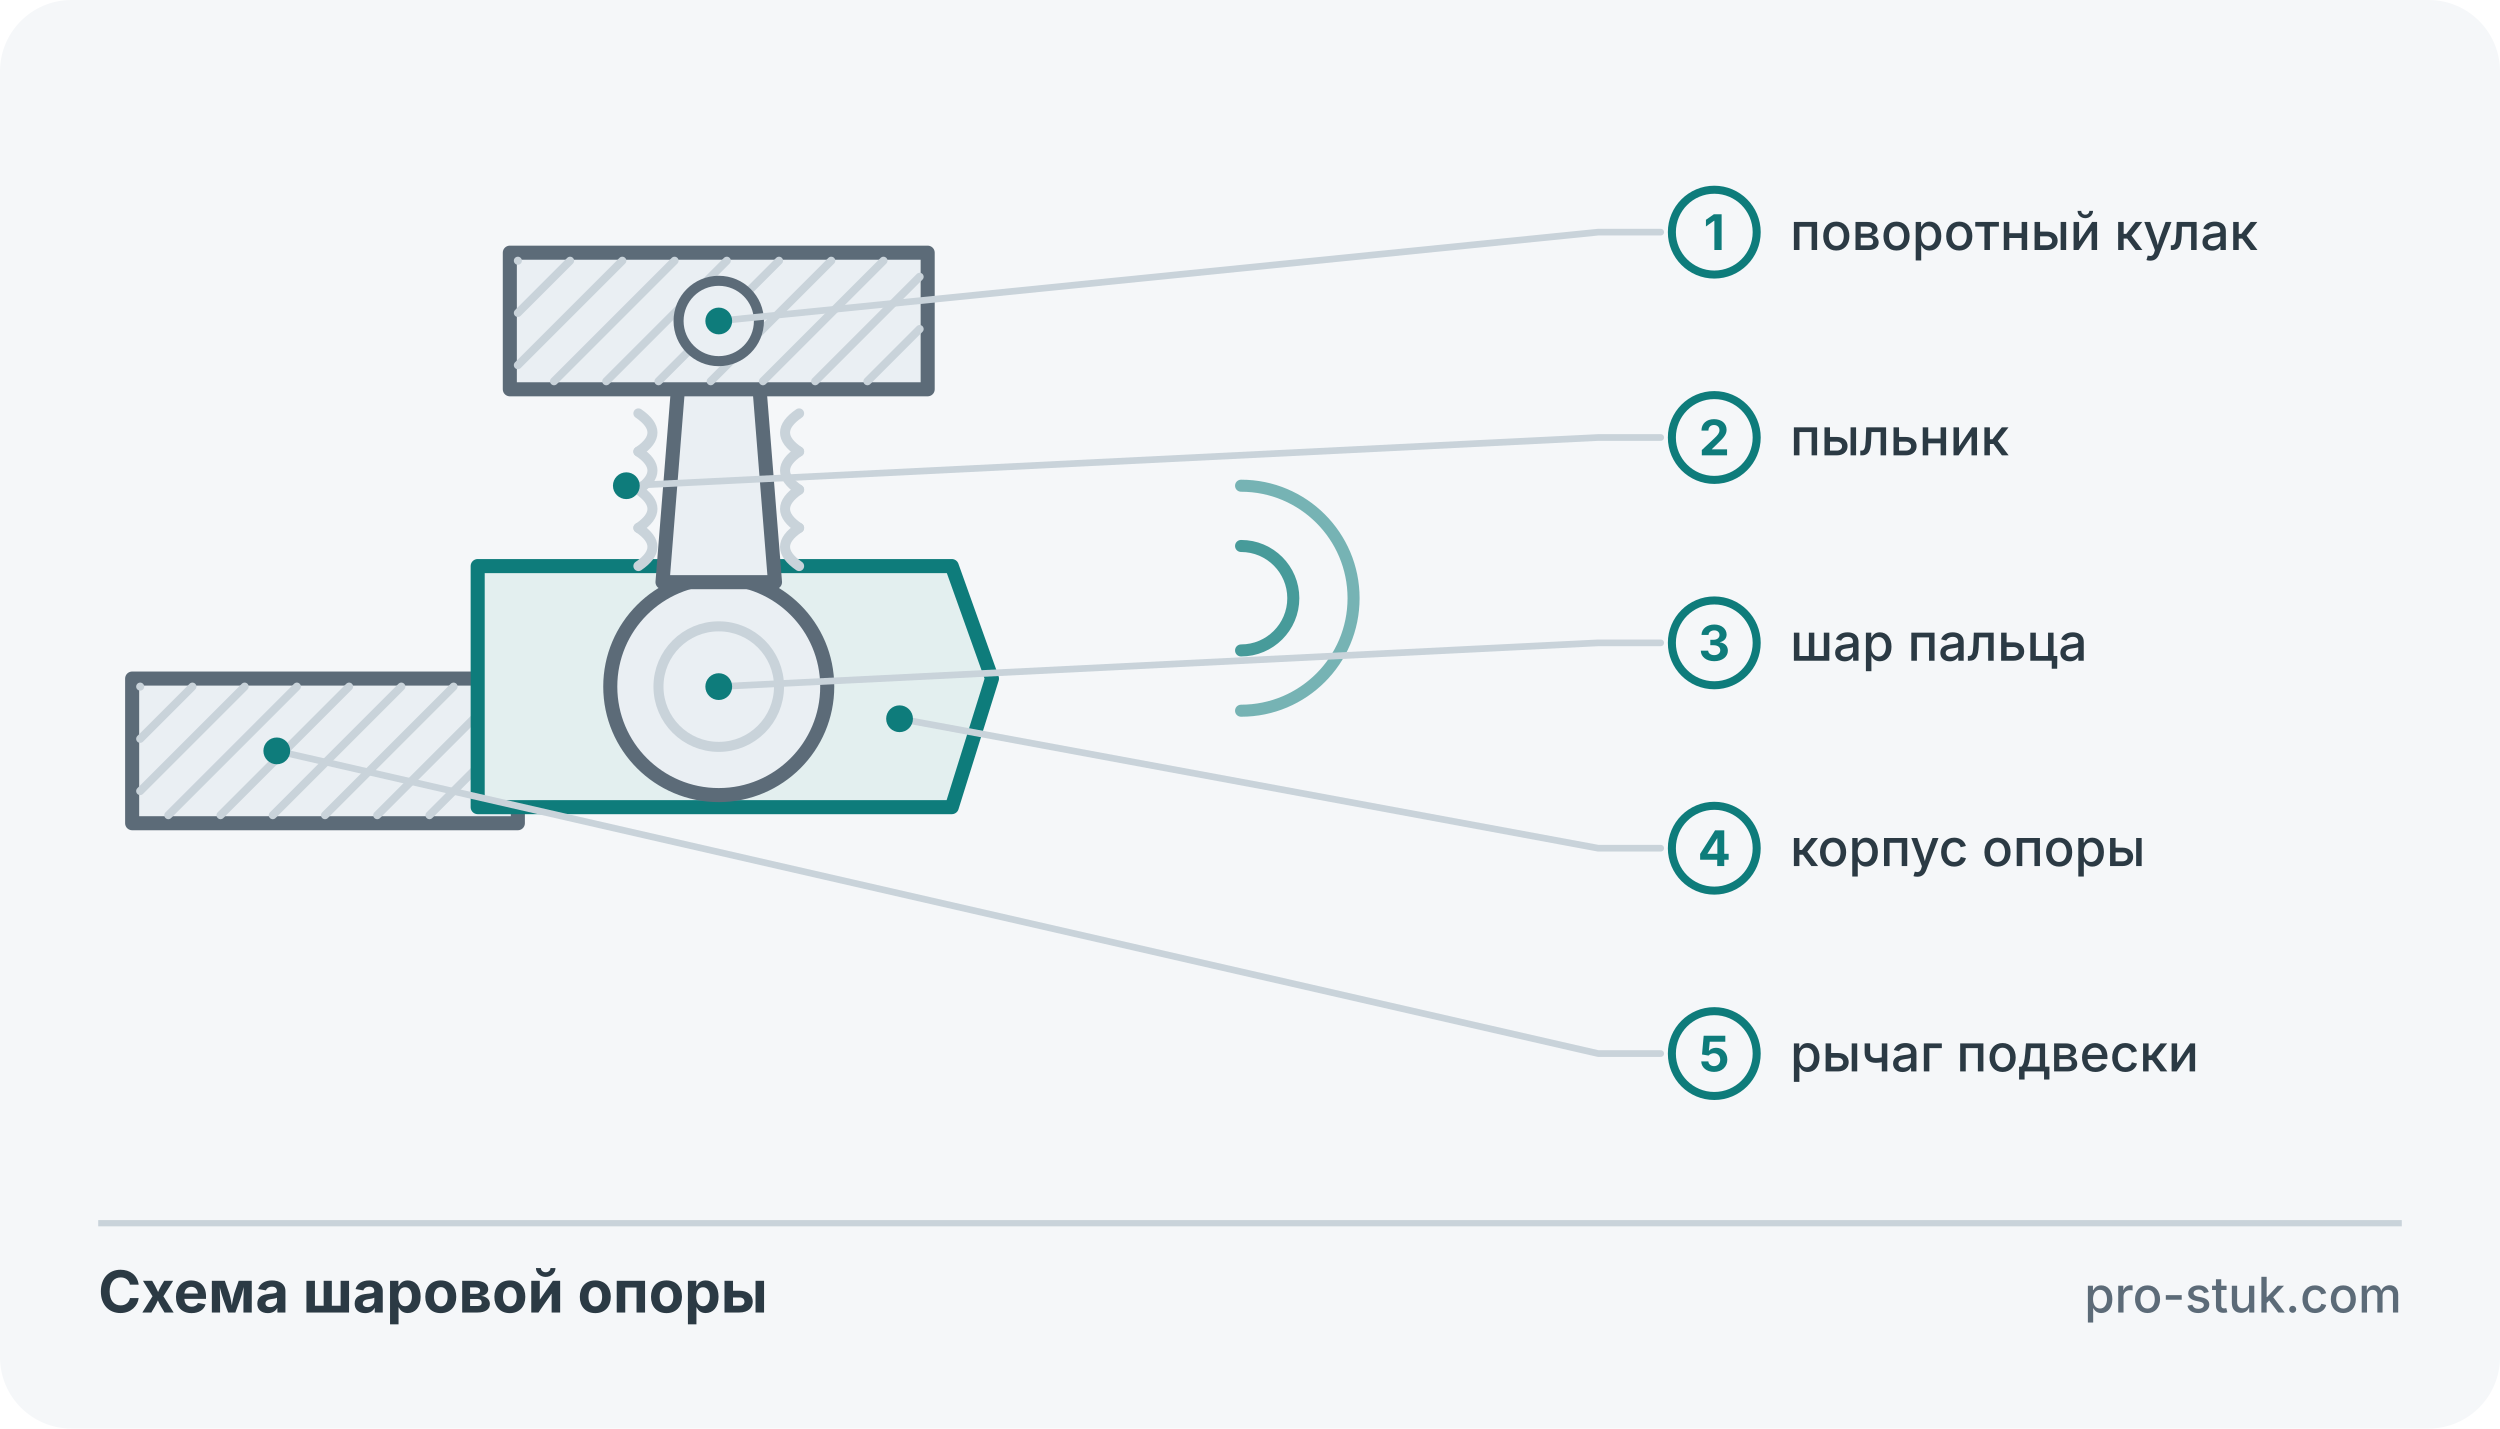
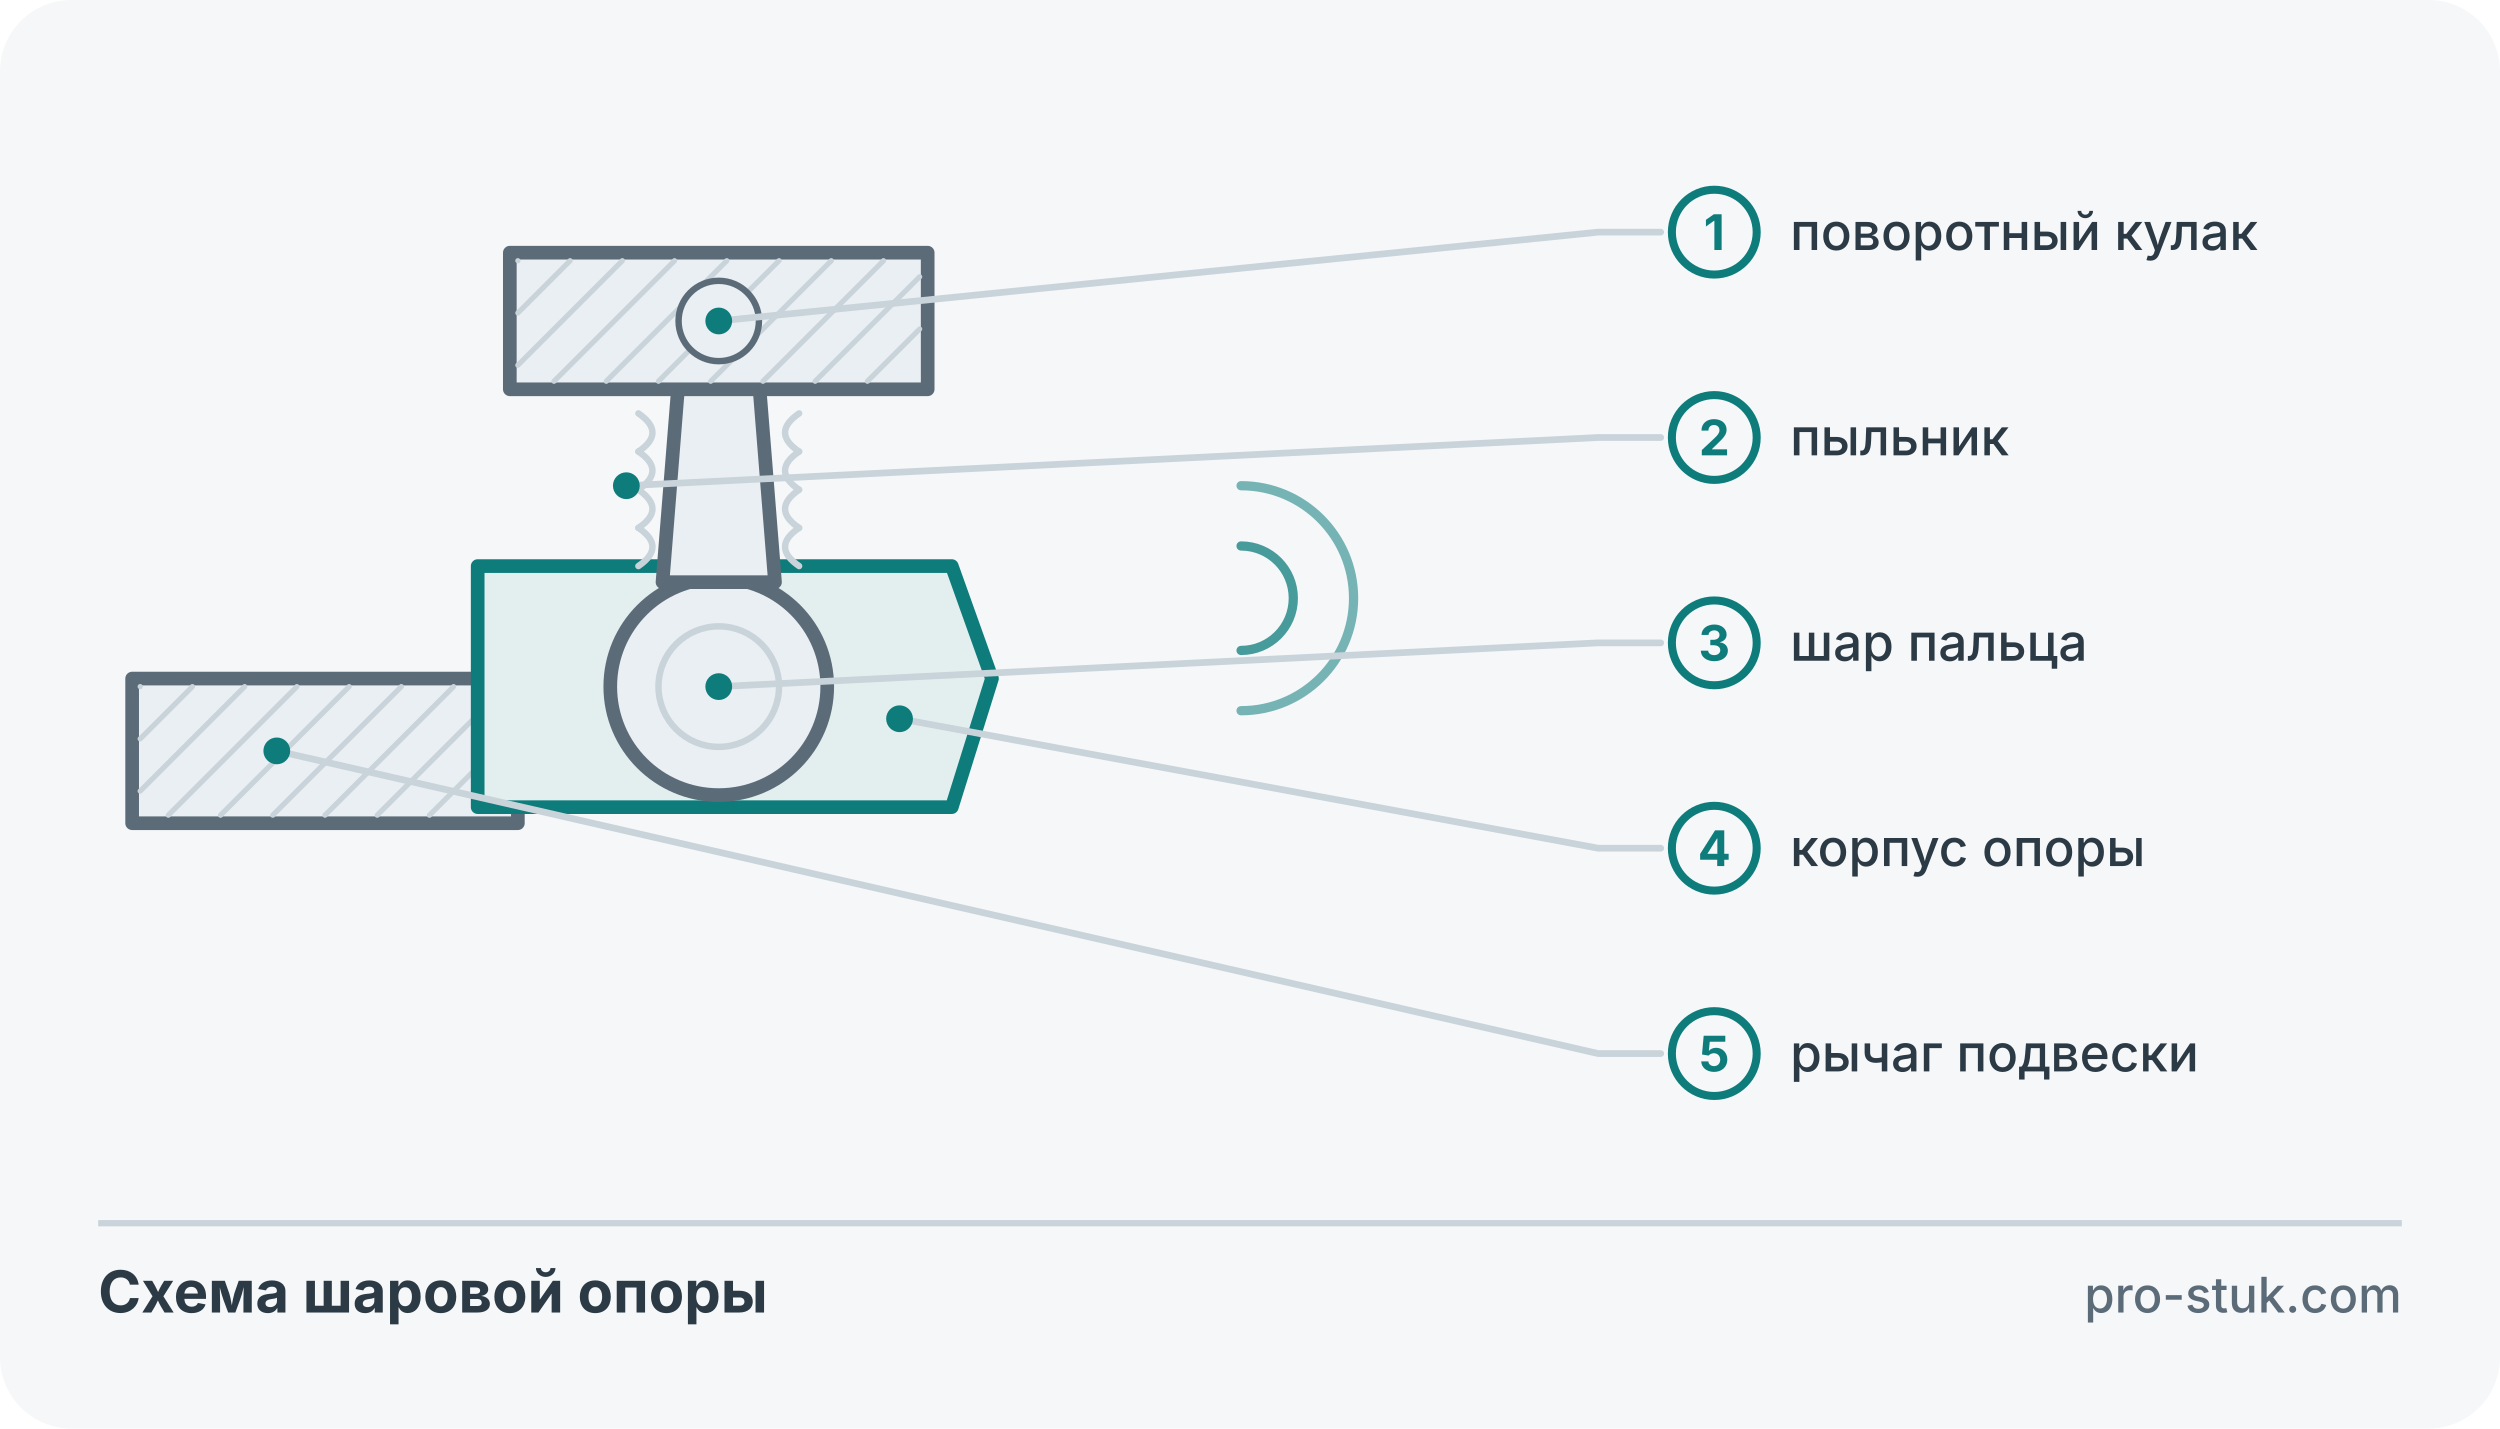
<svg xmlns="http://www.w3.org/2000/svg" viewBox="0 0 560 320" role="img" aria-label="Схема шаровой опоры">
  <rect width="560" height="320" rx="16" fill="#F5F7F9" />
  <g transform="translate(8,26) scale(0.9)">
    <g fill="none" stroke-linecap="round" stroke-linejoin="round">
-       <path d="M 24.0 140.0 L 120.0 140.0 L 120.0 176.0 L 24.0 176.0 Z" stroke="#5C6B78" stroke-width="3.5" fill="#EAEFF3" />
-       <path d="M 26.0 142.0 L 26.0 142.0" stroke="#C9D3DA" stroke-width="2" />
-       <path d="M 39.0 142.0 L 26.0 155.0" stroke="#C9D3DA" stroke-width="2" />
-       <path d="M 52.0 142.0 L 26.0 168.0" stroke="#C9D3DA" stroke-width="2" />
-       <path d="M 65.0 142.0 L 33.0 174.0" stroke="#C9D3DA" stroke-width="2" />
-       <path d="M 78.0 142.0 L 46.0 174.0" stroke="#C9D3DA" stroke-width="2" />
-       <path d="M 91.0 142.0 L 59.0 174.0" stroke="#C9D3DA" stroke-width="2" />
-       <path d="M 104.0 142.0 L 72.0 174.0" stroke="#C9D3DA" stroke-width="2" />
-       <path d="M 117.0 142.0 L 85.0 174.0" stroke="#C9D3DA" stroke-width="2" />
-       <path d="M 118.0 154.0 L 98.0 174.0" stroke="#C9D3DA" stroke-width="2" />
-       <path d="M 110.0 112.0 L 228.0 112.0 L 238.0 140.0 L 228.0 172.0 L 110.0 172.0 Z" stroke="#0E7C7B" stroke-width="3.5" fill="#E3EFEF" />
-       <circle cx="170.0" cy="142.0" r="27.0" stroke="#5C6B78" stroke-width="3.5" fill="#EAEFF3" />
-       <circle cx="170.0" cy="142.0" r="15.0" stroke="#C9D3DA" stroke-width="2.5" fill="none" />
-       <path d="M 156.0 116.0 L 184.0 116.0 L 180.0 66.0 L 160.0 66.0 Z" stroke="#5C6B78" stroke-width="3.5" fill="#EAEFF3" />
-       <path d="M 150.0 112.0 Q 157.0 107.2 150.0 102.5" stroke="#C9D3DA" stroke-width="2.5" fill="none" />
-       <path d="M 150.0 102.5 Q 157.0 97.8 150.0 93.0" stroke="#C9D3DA" stroke-width="2.5" fill="none" />
-       <path d="M 150.0 93.0 Q 157.0 88.2 150.0 83.5" stroke="#C9D3DA" stroke-width="2.5" fill="none" />
-       <path d="M 150.0 83.5 Q 157.0 78.8 150.0 74.0" stroke="#C9D3DA" stroke-width="2.5" fill="none" />
-       <path d="M 190.0 112.0 Q 183.0 107.2 190.0 102.5" stroke="#C9D3DA" stroke-width="2.5" fill="none" />
-       <path d="M 190.0 102.5 Q 183.0 97.8 190.0 93.0" stroke="#C9D3DA" stroke-width="2.5" fill="none" />
-       <path d="M 190.0 93.0 Q 183.0 88.2 190.0 83.5" stroke="#C9D3DA" stroke-width="2.5" fill="none" />
-       <path d="M 190.0 83.5 Q 183.0 78.8 190.0 74.0" stroke="#C9D3DA" stroke-width="2.5" fill="none" />
-       <path d="M 118.0 34.0 L 222.0 34.0 L 222.0 68.0 L 118.0 68.0 Z" stroke="#5C6B78" stroke-width="3.5" fill="#EAEFF3" />
-       <path d="M 120.0 36.0 L 120.0 36.0" stroke="#C9D3DA" stroke-width="2" />
-       <path d="M 133.0 36.0 L 120.0 49.0" stroke="#C9D3DA" stroke-width="2" />
-       <path d="M 146.0 36.0 L 120.0 62.0" stroke="#C9D3DA" stroke-width="2" />
-       <path d="M 159.0 36.0 L 129.0 66.0" stroke="#C9D3DA" stroke-width="2" />
-       <path d="M 172.0 36.0 L 142.0 66.0" stroke="#C9D3DA" stroke-width="2" />
-       <path d="M 185.0 36.0 L 155.0 66.0" stroke="#C9D3DA" stroke-width="2" />
-       <path d="M 198.0 36.0 L 168.0 66.0" stroke="#C9D3DA" stroke-width="2" />
-       <path d="M 211.0 36.0 L 181.0 66.0" stroke="#C9D3DA" stroke-width="2" />
-       <path d="M 220.0 40.0 L 194.0 66.0" stroke="#C9D3DA" stroke-width="2" />
-       <path d="M 220.0 53.0 L 207.0 66.0" stroke="#C9D3DA" stroke-width="2" />
-       <circle cx="170.0" cy="51.0" r="10.0" stroke="#5C6B78" stroke-width="2.5" fill="#EAEFF3" />
-       <path d="M 300 107 A 13 13 0 0 1 300 133" stroke="#0E7C7B" stroke-width="3" opacity="0.75" />
-       <path d="M 300 92 A 28 28 0 0 1 300 148" stroke="#0E7C7B" stroke-width="3" opacity="0.55" />
+       <path d="M 24.0 140.0 L 120.0 140.0 L 120.0 176.0 L 24.0 176.0 Z" stroke="#5C6B78" stroke-width="3.4" fill="#EAEFF3" />
+       <path d="M 26.0 142.0 L 26.0 142.0" stroke="#C9D3DA" stroke-width="1.3" />
+       <path d="M 39.0 142.0 L 26.0 155.0" stroke="#C9D3DA" stroke-width="1.3" />
+       <path d="M 52.0 142.0 L 26.0 168.0" stroke="#C9D3DA" stroke-width="1.3" />
+       <path d="M 65.0 142.0 L 33.0 174.0" stroke="#C9D3DA" stroke-width="1.3" />
+       <path d="M 78.0 142.0 L 46.0 174.0" stroke="#C9D3DA" stroke-width="1.3" />
+       <path d="M 91.0 142.0 L 59.0 174.0" stroke="#C9D3DA" stroke-width="1.3" />
+       <path d="M 104.0 142.0 L 72.0 174.0" stroke="#C9D3DA" stroke-width="1.3" />
+       <path d="M 117.0 142.0 L 85.0 174.0" stroke="#C9D3DA" stroke-width="1.3" />
+       <path d="M 118.0 154.0 L 98.0 174.0" stroke="#C9D3DA" stroke-width="1.3" />
+       <path d="M 110.0 112.0 L 228.0 112.0 L 238.0 140.0 L 228.0 172.0 L 110.0 172.0 Z" stroke="#0E7C7B" stroke-width="3.4" fill="#E3EFEF" />
+       <circle cx="170.0" cy="142.0" r="27.0" stroke="#5C6B78" stroke-width="3.4" fill="#EAEFF3" />
+       <circle cx="170.0" cy="142.0" r="15.0" stroke="#C9D3DA" stroke-width="1.6" fill="none" />
+       <path d="M 156.0 116.0 L 184.0 116.0 L 180.0 66.0 L 160.0 66.0 Z" stroke="#5C6B78" stroke-width="3.4" fill="#EAEFF3" />
+       <path d="M 150.0 112.0 Q 157.0 107.2 150.0 102.5" stroke="#C9D3DA" stroke-width="1.6" fill="none" />
+       <path d="M 150.0 102.5 Q 157.0 97.8 150.0 93.0" stroke="#C9D3DA" stroke-width="1.6" fill="none" />
+       <path d="M 150.0 93.0 Q 157.0 88.2 150.0 83.5" stroke="#C9D3DA" stroke-width="1.6" fill="none" />
+       <path d="M 150.0 83.5 Q 157.0 78.8 150.0 74.0" stroke="#C9D3DA" stroke-width="1.6" fill="none" />
+       <path d="M 190.0 112.0 Q 183.0 107.2 190.0 102.5" stroke="#C9D3DA" stroke-width="1.6" fill="none" />
+       <path d="M 190.0 102.5 Q 183.0 97.8 190.0 93.0" stroke="#C9D3DA" stroke-width="1.6" fill="none" />
+       <path d="M 190.0 93.0 Q 183.0 88.2 190.0 83.5" stroke="#C9D3DA" stroke-width="1.6" fill="none" />
+       <path d="M 190.0 83.5 Q 183.0 78.8 190.0 74.0" stroke="#C9D3DA" stroke-width="1.6" fill="none" />
+       <path d="M 118.0 34.0 L 222.0 34.0 L 222.0 68.0 L 118.0 68.0 Z" stroke="#5C6B78" stroke-width="3.4" fill="#EAEFF3" />
+       <path d="M 120.0 36.0 L 120.0 36.0" stroke="#C9D3DA" stroke-width="1.3" />
+       <path d="M 133.0 36.0 L 120.0 49.0" stroke="#C9D3DA" stroke-width="1.3" />
+       <path d="M 146.0 36.0 L 120.0 62.0" stroke="#C9D3DA" stroke-width="1.3" />
+       <path d="M 159.0 36.0 L 129.0 66.0" stroke="#C9D3DA" stroke-width="1.3" />
+       <path d="M 172.0 36.0 L 142.0 66.0" stroke="#C9D3DA" stroke-width="1.3" />
+       <path d="M 185.0 36.0 L 155.0 66.0" stroke="#C9D3DA" stroke-width="1.3" />
+       <path d="M 198.0 36.0 L 168.0 66.0" stroke="#C9D3DA" stroke-width="1.3" />
+       <path d="M 211.0 36.0 L 181.0 66.0" stroke="#C9D3DA" stroke-width="1.3" />
+       <path d="M 220.0 40.0 L 194.0 66.0" stroke="#C9D3DA" stroke-width="1.3" />
+       <path d="M 220.0 53.0 L 207.0 66.0" stroke="#C9D3DA" stroke-width="1.3" />
+       <circle cx="170.0" cy="51.0" r="10.0" stroke="#5C6B78" stroke-width="1.6" fill="#EAEFF3" />
+       <path d="M 300 107 A 13 13 0 0 1 300 133" stroke="#0E7C7B" stroke-width="2.3" opacity="0.75" />
+       <path d="M 300 92 A 28 28 0 0 1 300 148" stroke="#0E7C7B" stroke-width="2.3" opacity="0.55" />
    </g>
  </g>
  <g fill="none" stroke-linecap="round" stroke-linejoin="round">
    <path d="M 161.0 71.9 L 358.0 52.0 L 372.0 52.0" stroke="#C9D3DA" stroke-width="1.5" fill="none" />
    <circle cx="161.0" cy="71.9" r="3" fill="#0E7C7B" />
    <circle cx="384.0" cy="52.0" r="9.5" fill="#F5F7F9" stroke="#0E7C7B" stroke-width="1.8" />
    <text x="384.0" y="56.0" font-family="Manrope, Inter, system-ui, -apple-system, Segoe UI, sans-serif" font-size="11" font-weight="700" fill="#0E7C7B" text-anchor="middle">1</text>
    <text x="401.0" y="56.0" font-family="Manrope, Inter, system-ui, -apple-system, Segoe UI, sans-serif" font-size="11.5" font-weight="500" fill="#2B3A44" text-anchor="start">поворотный кулак</text>
    <path d="M 140.3 108.8 L 358.0 98.0 L 372.0 98.0" stroke="#C9D3DA" stroke-width="1.5" fill="none" />
    <circle cx="140.3" cy="108.8" r="3" fill="#0E7C7B" />
    <circle cx="384.0" cy="98.0" r="9.5" fill="#F5F7F9" stroke="#0E7C7B" stroke-width="1.8" />
    <text x="384.0" y="102.0" font-family="Manrope, Inter, system-ui, -apple-system, Segoe UI, sans-serif" font-size="11" font-weight="700" fill="#0E7C7B" text-anchor="middle">2</text>
    <text x="401.0" y="102.0" font-family="Manrope, Inter, system-ui, -apple-system, Segoe UI, sans-serif" font-size="11.5" font-weight="500" fill="#2B3A44" text-anchor="start">пыльник</text>
    <path d="M 161.0 153.8 L 358.0 144.0 L 372.0 144.0" stroke="#C9D3DA" stroke-width="1.5" fill="none" />
    <circle cx="161.0" cy="153.8" r="3" fill="#0E7C7B" />
    <circle cx="384.0" cy="144.0" r="9.5" fill="#F5F7F9" stroke="#0E7C7B" stroke-width="1.8" />
    <text x="384.0" y="148.0" font-family="Manrope, Inter, system-ui, -apple-system, Segoe UI, sans-serif" font-size="11" font-weight="700" fill="#0E7C7B" text-anchor="middle">3</text>
    <text x="401.0" y="148.0" font-family="Manrope, Inter, system-ui, -apple-system, Segoe UI, sans-serif" font-size="11.5" font-weight="500" fill="#2B3A44" text-anchor="start">шар пальца</text>
    <path d="M 201.5 161.0 L 358.0 190.0 L 372.0 190.0" stroke="#C9D3DA" stroke-width="1.5" fill="none" />
    <circle cx="201.5" cy="161.0" r="3" fill="#0E7C7B" />
    <circle cx="384.0" cy="190.0" r="9.5" fill="#F5F7F9" stroke="#0E7C7B" stroke-width="1.8" />
    <text x="384.0" y="194.0" font-family="Manrope, Inter, system-ui, -apple-system, Segoe UI, sans-serif" font-size="11" font-weight="700" fill="#0E7C7B" text-anchor="middle">4</text>
    <text x="401.0" y="194.0" font-family="Manrope, Inter, system-ui, -apple-system, Segoe UI, sans-serif" font-size="11.5" font-weight="500" fill="#2B3A44" text-anchor="start">корпус опоры</text>
    <path d="M 62.0 168.2 L 358.0 236.0 L 372.0 236.0" stroke="#C9D3DA" stroke-width="1.5" fill="none" />
    <circle cx="62.0" cy="168.2" r="3" fill="#0E7C7B" />
    <circle cx="384.0" cy="236.0" r="9.5" fill="#F5F7F9" stroke="#0E7C7B" stroke-width="1.8" />
    <text x="384.0" y="240.0" font-family="Manrope, Inter, system-ui, -apple-system, Segoe UI, sans-serif" font-size="11" font-weight="700" fill="#0E7C7B" text-anchor="middle">5</text>
    <text x="401.0" y="240.0" font-family="Manrope, Inter, system-ui, -apple-system, Segoe UI, sans-serif" font-size="11.5" font-weight="500" fill="#2B3A44" text-anchor="start">рычаг подвески</text>
  </g>
  <path d="M 22 274 L 538 274" stroke="#C9D3DA" stroke-width="1.4" fill="none" />
  <text x="22.0" y="294.0" font-family="Manrope, Inter, system-ui, -apple-system, Segoe UI, sans-serif" font-size="13" font-weight="700" fill="#2B3A44" text-anchor="start">Схема шаровой опоры</text>
  <text x="538.0" y="294.0" font-family="Manrope, Inter, system-ui, -apple-system, Segoe UI, sans-serif" font-size="11" font-weight="500" fill="#5C6B78" text-anchor="end">pro-stuk.com</text>
</svg>
